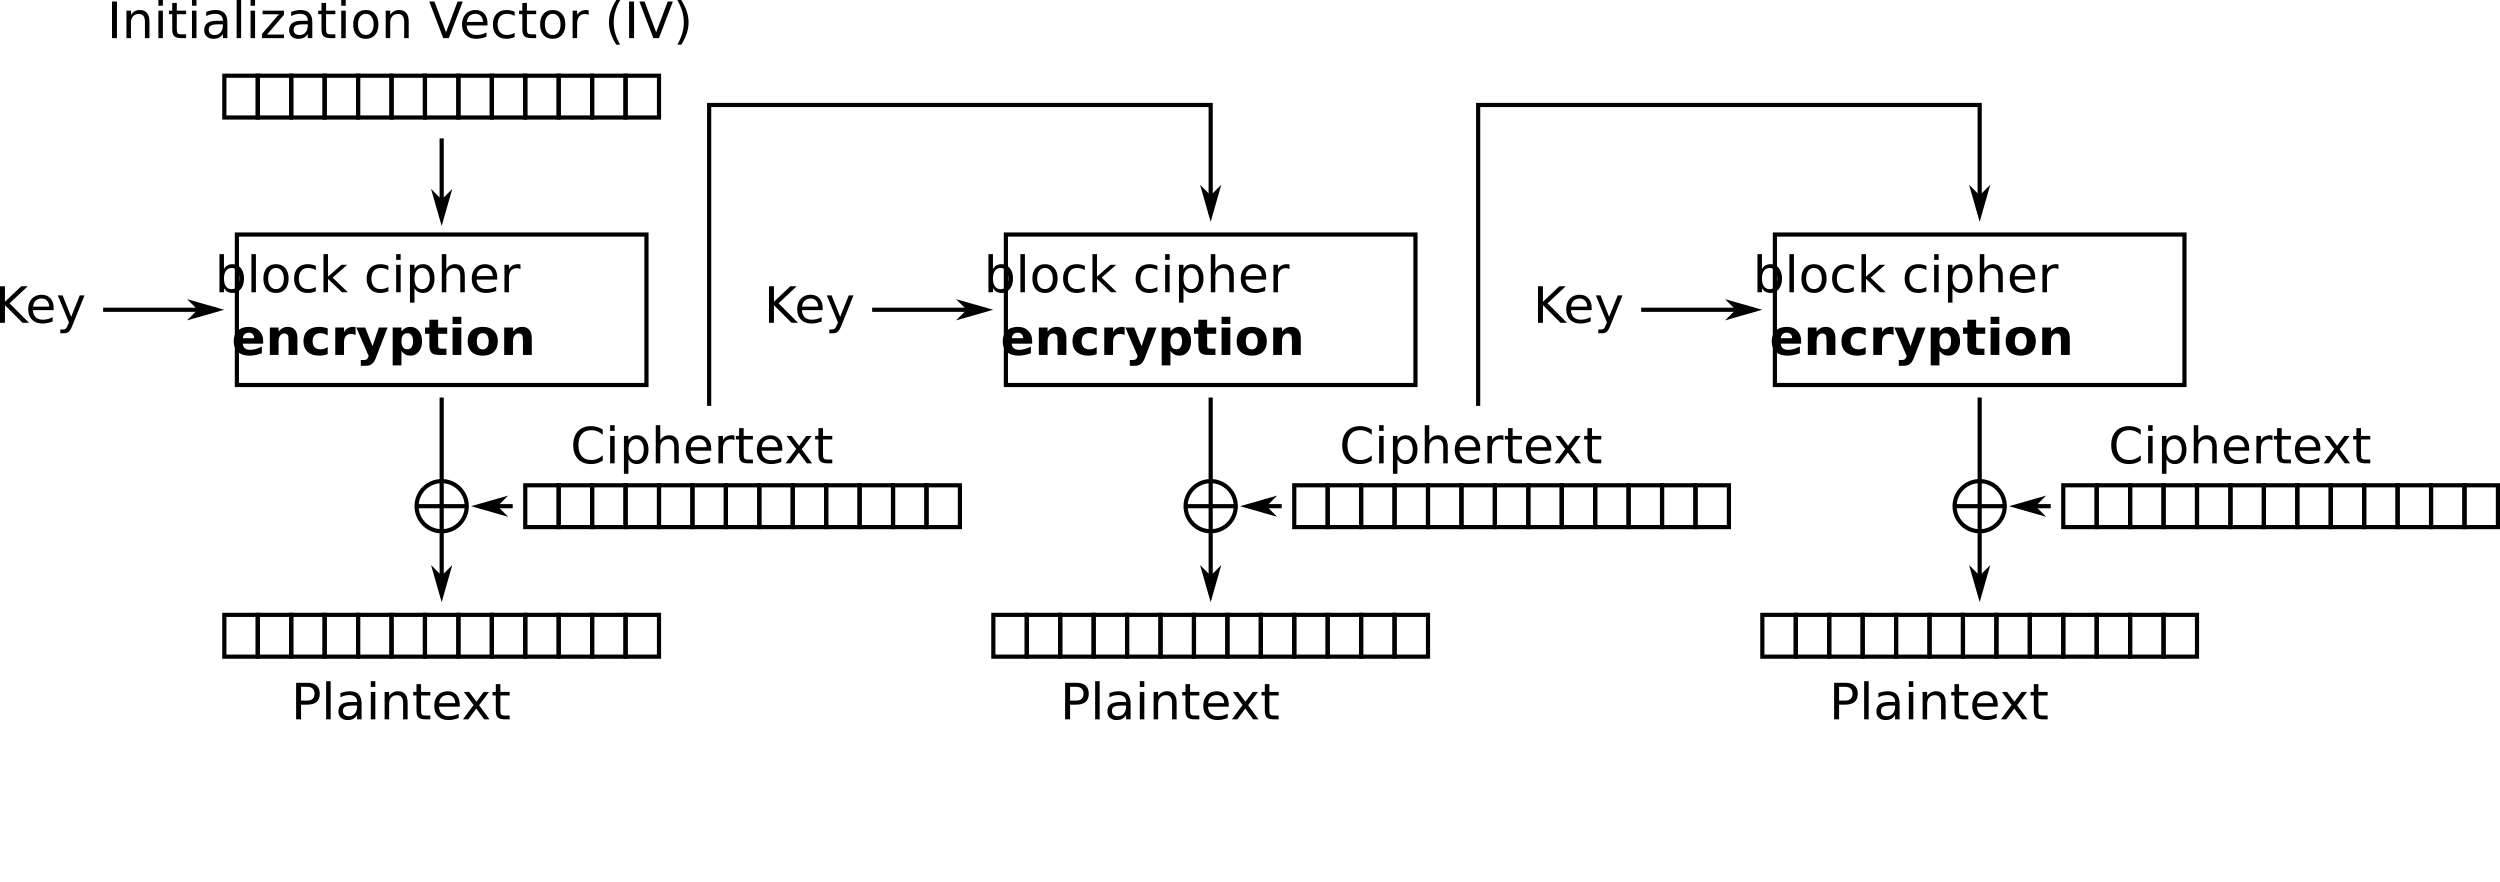
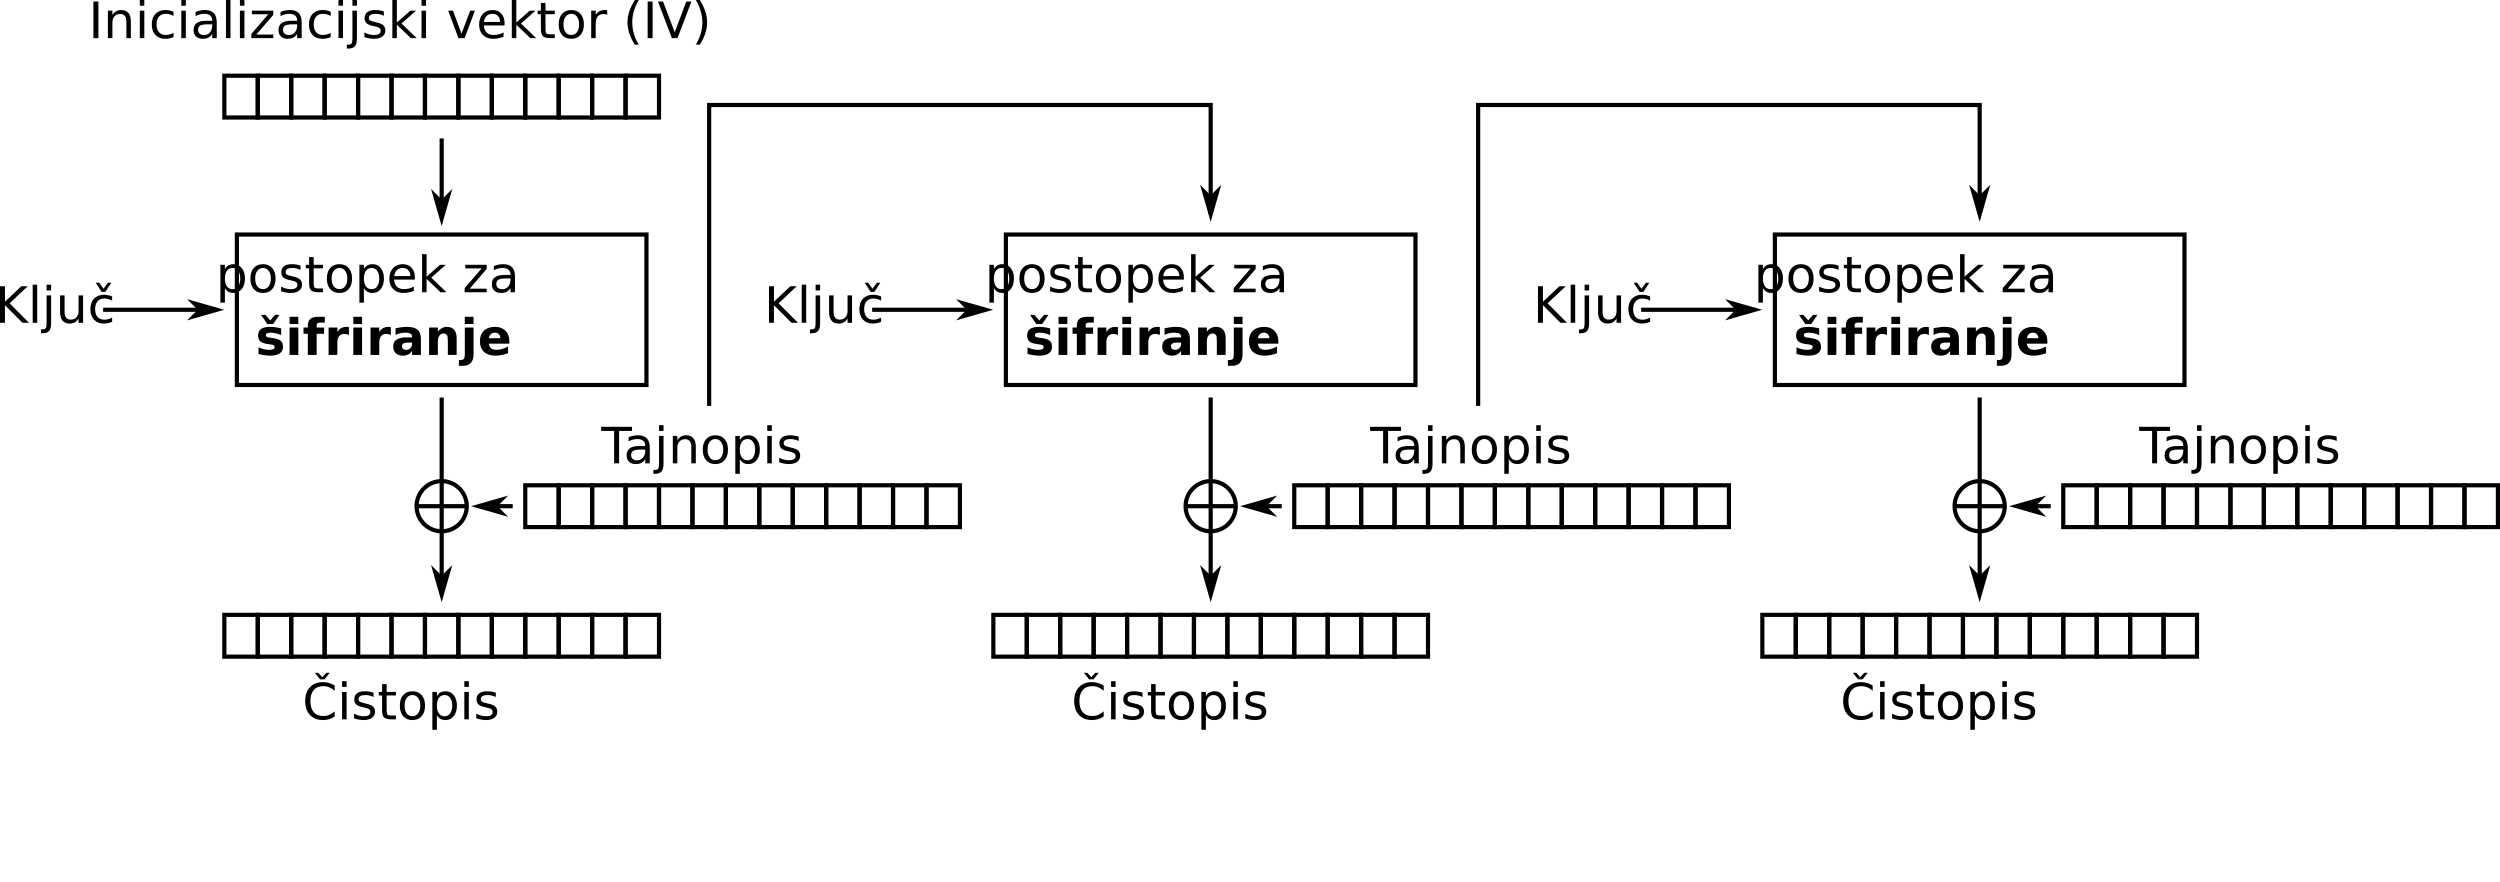
<svg xmlns="http://www.w3.org/2000/svg" width="598.179" height="210.945" id="svg2" version="1.1">
  <defs id="defs4">
    <marker orient="auto" refY="0" refX="0" id="Arrow1Mend" style="overflow:visible">
      <path id="path4488" d="M 0,0 5,-5 -12.5,0 5,5 0,0 Z" style="fill-rule:evenodd;stroke:#000000;stroke-width:1pt" transform="matrix(-0.4,0,0,-0.4,-4,0)" />
    </marker>
    <marker orient="auto" refY="0" refX="0" id="marker11421" style="overflow:visible">
      <path id="path11423" d="M 0,0 5,-5 -12.5,0 5,5 0,0 Z" style="fill-rule:evenodd;stroke:#000000;stroke-width:1pt" transform="matrix(-0.4,0,0,-0.4,-4,0)" />
    </marker>
    <marker orient="auto" refY="0" refX="0" id="marker16569" style="overflow:visible">
      <path id="path16571" d="M 0,0 5,-5 -12.5,0 5,5 0,0 Z" style="fill-rule:evenodd;stroke:#000000;stroke-width:1pt" transform="matrix(-0.4,0,0,-0.4,-4,0)" />
    </marker>
  </defs>
  <g id="layer2" style="display:inline" transform="translate(-0.8207626,-18.38281)">
    <g id="g3514" transform="translate(-32,-6)">
      <text id="text3216" y="904.673" x="137.961" style="font-style:normal;font-variant:normal;font-weight:normal;font-stretch:normal;font-size:12px;line-height:125%;font-family:'DejaVu Sans';-inkscape-font-specification:'DejaVu Sans';text-align:center;letter-spacing:0px;word-spacing:0px;writing-mode:lr-tb;text-anchor:middle;fill:#000000;fill-opacity:1;stroke:none" xml:space="preserve" transform="translate(0,-810.3622)">
-         <tspan y="904.673" x="137.961" id="tspan3218">block cipher</tspan>
-         <tspan id="tspan3220" y="919.673" x="137.961" style="font-weight:bold">encryption</tspan>
+         <tspan y="904.673" x="137.961" id="tspan3218">postopek za</tspan>
+         <tspan id="tspan3220" y="919.673" x="137.961" style="font-weight:bold">šifriranje</tspan>
      </text>
      <rect y="80.5" x="89.5" height="36" width="98" id="rect3214" style="fill:none;stroke:#000000;stroke-width:1;stroke-linecap:square;stroke-miterlimit:4;stroke-dasharray:none;stroke-dashoffset:0;stroke-opacity:1" />
    </g>
    <g id="g3496" transform="translate(-34,-12)">
      <rect y="48.5" x="88.5" height="10" width="8" id="rect3222" style="fill:none;stroke:#000000;stroke-width:1;stroke-linecap:square;stroke-miterlimit:4;stroke-dasharray:none;stroke-dashoffset:0;stroke-opacity:1" />
      <rect y="48.5" x="96.5" height="10" width="8" id="rect3222-4" style="fill:none;stroke:#000000;stroke-width:1;stroke-linecap:square;stroke-miterlimit:4;stroke-dasharray:none;stroke-dashoffset:0;stroke-opacity:1" />
      <rect y="48.5" x="104.5" height="10" width="8" id="rect3222-4-8" style="fill:none;stroke:#000000;stroke-width:1;stroke-linecap:square;stroke-miterlimit:4;stroke-dasharray:none;stroke-dashoffset:0;stroke-opacity:1" />
      <rect y="48.5" x="112.5" height="10" width="8" id="rect3222-4-8-5" style="fill:none;stroke:#000000;stroke-width:1;stroke-linecap:square;stroke-miterlimit:4;stroke-dasharray:none;stroke-dashoffset:0;stroke-opacity:1" />
      <rect y="48.5" x="120.5" height="10" width="8" id="rect3222-4-8-5-6" style="fill:none;stroke:#000000;stroke-width:1;stroke-linecap:square;stroke-miterlimit:4;stroke-dasharray:none;stroke-dashoffset:0;stroke-opacity:1" />
      <rect y="48.5" x="128.5" height="10" width="8" id="rect3222-4-8-5-6-0" style="fill:none;stroke:#000000;stroke-width:1;stroke-linecap:square;stroke-miterlimit:4;stroke-dasharray:none;stroke-dashoffset:0;stroke-opacity:1" />
      <rect y="48.5" x="136.5" height="10" width="8" id="rect3222-4-8-5-6-0-9" style="fill:none;stroke:#000000;stroke-width:1;stroke-linecap:square;stroke-miterlimit:4;stroke-dasharray:none;stroke-dashoffset:0;stroke-opacity:1" />
      <rect y="48.5" x="144.5" height="10" width="8" id="rect3222-4-8-5-6-0-9-3" style="fill:none;stroke:#000000;stroke-width:1;stroke-linecap:square;stroke-miterlimit:4;stroke-dasharray:none;stroke-dashoffset:0;stroke-opacity:1" />
      <rect y="48.5" x="152.5" height="10" width="8" id="rect3222-4-8-5-6-0-9-3-3" style="fill:none;stroke:#000000;stroke-width:1;stroke-linecap:square;stroke-miterlimit:4;stroke-dasharray:none;stroke-dashoffset:0;stroke-opacity:1" />
      <rect y="48.5" x="160.5" height="10" width="8" id="rect3222-4-8-5-6-0-9-3-3-6" style="fill:none;stroke:#000000;stroke-width:1;stroke-linecap:square;stroke-miterlimit:4;stroke-dasharray:none;stroke-dashoffset:0;stroke-opacity:1" />
      <rect y="48.5" x="168.5" height="10" width="8" id="rect3222-4-8-5-6-0-9-3-3-6-5" style="fill:none;stroke:#000000;stroke-width:1;stroke-linecap:square;stroke-miterlimit:4;stroke-dasharray:none;stroke-dashoffset:0;stroke-opacity:1" />
      <rect y="48.5" x="176.5" height="10" width="8" id="rect3222-4-8-5-6-0-9-3-3-6-5-0" style="fill:none;stroke:#000000;stroke-width:1;stroke-linecap:square;stroke-miterlimit:4;stroke-dasharray:none;stroke-dashoffset:0;stroke-opacity:1" />
      <rect y="48.5" x="184.5" height="10" width="8" id="rect3222-4-8-5-6-0-9-3-3-6-5-0-7" style="fill:none;stroke:#000000;stroke-width:1;stroke-linecap:square;stroke-miterlimit:4;stroke-dasharray:none;stroke-dashoffset:0;stroke-opacity:1" />
    </g>
    <text xml:space="preserve" style="font-style:normal;font-variant:normal;font-weight:normal;font-stretch:normal;font-size:12px;line-height:125%;font-family:'DejaVu Sans';-inkscape-font-specification:Sans;text-align:start;letter-spacing:0px;word-spacing:0px;text-anchor:start;fill:#000000;fill-opacity:1;stroke:none" x="-0.357" y="95.626" id="text3562">
-       <tspan id="tspan3564" x="-0.357" y="95.626">Key</tspan>
+       <tspan id="tspan3564" x="-0.357" y="95.626">Ključ</tspan>
    </text>
    <g id="g3496-2-8" transform="translate(-34,117)">
      <rect y="48.5" x="88.5" height="10" width="8" id="rect3222-7-1" style="fill:none;stroke:#000000;stroke-width:1;stroke-linecap:square;stroke-miterlimit:4;stroke-dasharray:none;stroke-dashoffset:0;stroke-opacity:1" />
      <rect y="48.5" x="96.5" height="10" width="8" id="rect3222-4-9-7" style="fill:none;stroke:#000000;stroke-width:1;stroke-linecap:square;stroke-miterlimit:4;stroke-dasharray:none;stroke-dashoffset:0;stroke-opacity:1" />
      <rect y="48.5" x="104.5" height="10" width="8" id="rect3222-4-8-7-3" style="fill:none;stroke:#000000;stroke-width:1;stroke-linecap:square;stroke-miterlimit:4;stroke-dasharray:none;stroke-dashoffset:0;stroke-opacity:1" />
      <rect y="48.5" x="112.5" height="10" width="8" id="rect3222-4-8-5-61-8" style="fill:none;stroke:#000000;stroke-width:1;stroke-linecap:square;stroke-miterlimit:4;stroke-dasharray:none;stroke-dashoffset:0;stroke-opacity:1" />
      <rect y="48.5" x="120.5" height="10" width="8" id="rect3222-4-8-5-6-4-0" style="fill:none;stroke:#000000;stroke-width:1;stroke-linecap:square;stroke-miterlimit:4;stroke-dasharray:none;stroke-dashoffset:0;stroke-opacity:1" />
      <rect y="48.5" x="128.5" height="10" width="8" id="rect3222-4-8-5-6-0-0-4" style="fill:none;stroke:#000000;stroke-width:1;stroke-linecap:square;stroke-miterlimit:4;stroke-dasharray:none;stroke-dashoffset:0;stroke-opacity:1" />
      <rect y="48.5" x="136.5" height="10" width="8" id="rect3222-4-8-5-6-0-9-4-1" style="fill:none;stroke:#000000;stroke-width:1;stroke-linecap:square;stroke-miterlimit:4;stroke-dasharray:none;stroke-dashoffset:0;stroke-opacity:1" />
      <rect y="48.5" x="144.5" height="10" width="8" id="rect3222-4-8-5-6-0-9-3-0-3" style="fill:none;stroke:#000000;stroke-width:1;stroke-linecap:square;stroke-miterlimit:4;stroke-dasharray:none;stroke-dashoffset:0;stroke-opacity:1" />
      <rect y="48.5" x="152.5" height="10" width="8" id="rect3222-4-8-5-6-0-9-3-3-4-0" style="fill:none;stroke:#000000;stroke-width:1;stroke-linecap:square;stroke-miterlimit:4;stroke-dasharray:none;stroke-dashoffset:0;stroke-opacity:1" />
      <rect y="48.5" x="160.5" height="10" width="8" id="rect3222-4-8-5-6-0-9-3-3-6-9-6" style="fill:none;stroke:#000000;stroke-width:1;stroke-linecap:square;stroke-miterlimit:4;stroke-dasharray:none;stroke-dashoffset:0;stroke-opacity:1" />
      <rect y="48.5" x="168.5" height="10" width="8" id="rect3222-4-8-5-6-0-9-3-3-6-5-8-5" style="fill:none;stroke:#000000;stroke-width:1;stroke-linecap:square;stroke-miterlimit:4;stroke-dasharray:none;stroke-dashoffset:0;stroke-opacity:1" />
      <rect y="48.5" x="176.5" height="10" width="8" id="rect3222-4-8-5-6-0-9-3-3-6-5-0-5-9" style="fill:none;stroke:#000000;stroke-width:1;stroke-linecap:square;stroke-miterlimit:4;stroke-dasharray:none;stroke-dashoffset:0;stroke-opacity:1" />
      <rect y="48.5" x="184.5" height="10" width="8" id="rect3222-4-8-5-6-0-9-3-3-6-5-0-7-7-9" style="fill:none;stroke:#000000;stroke-width:1;stroke-linecap:square;stroke-miterlimit:4;stroke-dasharray:none;stroke-dashoffset:0;stroke-opacity:1" />
    </g>
    <text xml:space="preserve" style="font-style:normal;font-variant:normal;font-weight:normal;font-stretch:normal;font-size:12px;line-height:125%;font-family:'DejaVu Sans';-inkscape-font-specification:Sans;text-align:start;letter-spacing:0px;word-spacing:0px;text-anchor:start;fill:#000000;fill-opacity:1;stroke:none" x="106.31" y="190.5" id="text3566-6">
-       <tspan id="tspan3568-9" x="106.31" y="190.5" style="text-align:center;text-anchor:middle">Plaintext</tspan>
+       <tspan id="tspan3568-9" x="106.31" y="190.5" style="text-align:center;text-anchor:middle">Čistopis</tspan>
    </text>
    <path style="fill:none;stroke:#000000;stroke-width:1px;stroke-linecap:butt;stroke-linejoin:miter;stroke-opacity:1;marker-end:url(#Arrow1Mend)" d="m 106.5,113.5 0,47" id="path3705" />
    <path style="fill:none;stroke:#000000;stroke-width:1px;stroke-linecap:butt;stroke-linejoin:miter;stroke-opacity:1;marker-end:url(#Arrow1Mend)" d="m 25.5,92.5 27,0" id="path4919" />
    <path style="fill:none;stroke:#000000;stroke-width:1px;stroke-linecap:butt;stroke-linejoin:miter;stroke-opacity:1;marker-end:url(#Arrow1Mend)" d="m 106.5,51.5 0,19" id="path5103" />
    <text xml:space="preserve" style="font-style:normal;font-variant:normal;font-weight:normal;font-stretch:normal;font-size:12px;line-height:125%;font-family:'DejaVu Sans';-inkscape-font-specification:'DejaVu Sans';text-align:center;letter-spacing:0px;word-spacing:0px;writing-mode:lr-tb;text-anchor:middle;display:inline;fill:#000000;fill-opacity:1;stroke:none" x="106.058" y="27.5" id="text3520-1-3">
-       <tspan x="106.058" y="27.5" id="tspan3528-0-6" style="font-style:normal;font-variant:normal;font-weight:normal;font-stretch:normal;font-size:12px;line-height:125%;font-family:'DejaVu Sans';-inkscape-font-specification:'DejaVu Sans';text-align:center;writing-mode:lr-tb;text-anchor:middle">Initialization Vector (IV)</tspan>
+       <tspan x="106.058" y="27.5" id="tspan3528-0-6" style="font-style:normal;font-variant:normal;font-weight:normal;font-stretch:normal;font-size:12px;line-height:125%;font-family:'DejaVu Sans';-inkscape-font-specification:'DejaVu Sans';text-align:center;writing-mode:lr-tb;text-anchor:middle">Inicializacijski vektor (IV)</tspan>
    </text>
    <g transform="translate(-32,6)" style="display:inline" id="g5291">
      <circle transform="translate(-2,0)" id="path5287" style="fill:none;stroke:#000000;stroke-width:1;stroke-linecap:square;stroke-miterlimit:4;stroke-dasharray:none;stroke-dashoffset:0;stroke-opacity:1" cx="140.5" cy="133.5" r="6" />
      <path id="path5289" d="m 132.5,133.5 12,0" style="fill:none;stroke:#000000;stroke-width:1px;stroke-linecap:butt;stroke-linejoin:miter;stroke-opacity:1" />
    </g>
    <path style="fill:none;stroke:#000000;stroke-width:1px;stroke-linecap:butt;stroke-linejoin:miter;stroke-opacity:1;marker-end:url(#marker11421)" d="m 170.5,115.5 0,-72 120,0 0,26" id="path12496" />
    <g style="display:inline" id="g3514-7" transform="translate(152,-6.000002)">
      <text id="text3216-5" y="904.673" x="137.961" style="font-style:normal;font-variant:normal;font-weight:normal;font-stretch:normal;font-size:12px;line-height:125%;font-family:'DejaVu Sans';-inkscape-font-specification:'DejaVu Sans';text-align:center;letter-spacing:0px;word-spacing:0px;writing-mode:lr-tb;text-anchor:middle;fill:#000000;fill-opacity:1;stroke:none" xml:space="preserve" transform="translate(0,-810.3622)">
-         <tspan y="904.673" x="137.961" id="tspan3218-3">block cipher</tspan>
-         <tspan id="tspan3220-8" y="919.673" x="137.961" style="font-weight:bold">encryption</tspan>
+         <tspan y="904.673" x="137.961" id="tspan3218-3">postopek za</tspan>
+         <tspan id="tspan3220-8" y="919.673" x="137.961" style="font-weight:bold">šifriranje</tspan>
      </text>
      <rect y="80.5" x="89.5" height="36" width="98" id="rect3214-8" style="fill:none;stroke:#000000;stroke-width:1;stroke-linecap:square;stroke-miterlimit:4;stroke-dasharray:none;stroke-dashoffset:0;stroke-opacity:1" />
    </g>
    <text xml:space="preserve" style="font-style:normal;font-variant:normal;font-weight:normal;font-stretch:normal;font-size:12px;line-height:125%;font-family:'DejaVu Sans';-inkscape-font-specification:Sans;text-align:start;letter-spacing:0px;word-spacing:0px;text-anchor:start;display:inline;fill:#000000;fill-opacity:1;stroke:none" x="183.643" y="95.626" id="text3562-8">
-       <tspan id="tspan3564-0" x="183.643" y="95.626">Key</tspan>
+       <tspan id="tspan3564-0" x="183.643" y="95.626">Ključ</tspan>
    </text>
    <g style="display:inline" id="g3496-2-8-6" transform="translate(150,117)">
      <rect y="48.5" x="88.5" height="10" width="8" id="rect3222-7-1-2" style="fill:none;stroke:#000000;stroke-width:1;stroke-linecap:square;stroke-miterlimit:4;stroke-dasharray:none;stroke-dashoffset:0;stroke-opacity:1" />
      <rect y="48.5" x="96.5" height="10" width="8" id="rect3222-4-9-7-9" style="fill:none;stroke:#000000;stroke-width:1;stroke-linecap:square;stroke-miterlimit:4;stroke-dasharray:none;stroke-dashoffset:0;stroke-opacity:1" />
      <rect y="48.5" x="104.5" height="10" width="8" id="rect3222-4-8-7-3-3" style="fill:none;stroke:#000000;stroke-width:1;stroke-linecap:square;stroke-miterlimit:4;stroke-dasharray:none;stroke-dashoffset:0;stroke-opacity:1" />
      <rect y="48.5" x="112.5" height="10" width="8" id="rect3222-4-8-5-61-8-9" style="fill:none;stroke:#000000;stroke-width:1;stroke-linecap:square;stroke-miterlimit:4;stroke-dasharray:none;stroke-dashoffset:0;stroke-opacity:1" />
      <rect y="48.5" x="120.5" height="10" width="8" id="rect3222-4-8-5-6-4-0-3" style="fill:none;stroke:#000000;stroke-width:1;stroke-linecap:square;stroke-miterlimit:4;stroke-dasharray:none;stroke-dashoffset:0;stroke-opacity:1" />
      <rect y="48.5" x="128.5" height="10" width="8" id="rect3222-4-8-5-6-0-0-4-5" style="fill:none;stroke:#000000;stroke-width:1;stroke-linecap:square;stroke-miterlimit:4;stroke-dasharray:none;stroke-dashoffset:0;stroke-opacity:1" />
      <rect y="48.5" x="136.5" height="10" width="8" id="rect3222-4-8-5-6-0-9-4-1-0" style="fill:none;stroke:#000000;stroke-width:1;stroke-linecap:square;stroke-miterlimit:4;stroke-dasharray:none;stroke-dashoffset:0;stroke-opacity:1" />
      <rect y="48.5" x="144.5" height="10" width="8" id="rect3222-4-8-5-6-0-9-3-0-3-4" style="fill:none;stroke:#000000;stroke-width:1;stroke-linecap:square;stroke-miterlimit:4;stroke-dasharray:none;stroke-dashoffset:0;stroke-opacity:1" />
      <rect y="48.5" x="152.5" height="10" width="8" id="rect3222-4-8-5-6-0-9-3-3-4-0-4" style="fill:none;stroke:#000000;stroke-width:1;stroke-linecap:square;stroke-miterlimit:4;stroke-dasharray:none;stroke-dashoffset:0;stroke-opacity:1" />
      <rect y="48.5" x="160.5" height="10" width="8" id="rect3222-4-8-5-6-0-9-3-3-6-9-6-7" style="fill:none;stroke:#000000;stroke-width:1;stroke-linecap:square;stroke-miterlimit:4;stroke-dasharray:none;stroke-dashoffset:0;stroke-opacity:1" />
      <rect y="48.5" x="168.5" height="10" width="8" id="rect3222-4-8-5-6-0-9-3-3-6-5-8-5-9" style="fill:none;stroke:#000000;stroke-width:1;stroke-linecap:square;stroke-miterlimit:4;stroke-dasharray:none;stroke-dashoffset:0;stroke-opacity:1" />
      <rect y="48.5" x="176.5" height="10" width="8" id="rect3222-4-8-5-6-0-9-3-3-6-5-0-5-9-2" style="fill:none;stroke:#000000;stroke-width:1;stroke-linecap:square;stroke-miterlimit:4;stroke-dasharray:none;stroke-dashoffset:0;stroke-opacity:1" />
      <rect y="48.5" x="184.5" height="10" width="8" id="rect3222-4-8-5-6-0-9-3-3-6-5-0-7-7-9-6" style="fill:none;stroke:#000000;stroke-width:1;stroke-linecap:square;stroke-miterlimit:4;stroke-dasharray:none;stroke-dashoffset:0;stroke-opacity:1" />
    </g>
    <text xml:space="preserve" style="font-style:normal;font-variant:normal;font-weight:normal;font-stretch:normal;font-size:12px;line-height:125%;font-family:'DejaVu Sans';-inkscape-font-specification:Sans;text-align:start;letter-spacing:0px;word-spacing:0px;text-anchor:start;display:inline;fill:#000000;fill-opacity:1;stroke:none" x="290.31" y="190.5" id="text3566-6-0">
-       <tspan id="tspan3568-9-6" x="290.31" y="190.5" style="text-align:center;text-anchor:middle">Plaintext</tspan>
+       <tspan id="tspan3568-9-6" x="290.31" y="190.5" style="text-align:center;text-anchor:middle">Čistopis</tspan>
    </text>
    <path style="display:inline;fill:none;stroke:#000000;stroke-width:1px;stroke-linecap:butt;stroke-linejoin:miter;stroke-opacity:1;marker-end:url(#Arrow1Mend)" d="m 290.5,113.5 0,47" id="path3705-1" />
    <path style="display:inline;fill:none;stroke:#000000;stroke-width:1px;stroke-linecap:butt;stroke-linejoin:miter;stroke-opacity:1;marker-end:url(#Arrow1Mend)" d="m 209.5,92.5 27,0" id="path4919-4" />
    <g style="display:inline" id="g3514-7-6" transform="translate(336,-6.000003)">
      <text id="text3216-5-0" y="904.673" x="137.961" style="font-style:normal;font-variant:normal;font-weight:normal;font-stretch:normal;font-size:12px;line-height:125%;font-family:'DejaVu Sans';-inkscape-font-specification:'DejaVu Sans';text-align:center;letter-spacing:0px;word-spacing:0px;writing-mode:lr-tb;text-anchor:middle;fill:#000000;fill-opacity:1;stroke:none" xml:space="preserve" transform="translate(0,-810.3622)">
-         <tspan y="904.673" x="137.961" id="tspan3218-3-6">block cipher</tspan>
-         <tspan id="tspan3220-8-8" y="919.673" x="137.961" style="font-weight:bold">encryption</tspan>
+         <tspan y="904.673" x="137.961" id="tspan3218-3-6">postopek za</tspan>
+         <tspan id="tspan3220-8-8" y="919.673" x="137.961" style="font-weight:bold">šifriranje</tspan>
      </text>
      <rect y="80.5" x="89.5" height="36" width="98" id="rect3214-8-6" style="fill:none;stroke:#000000;stroke-width:1;stroke-linecap:square;stroke-miterlimit:4;stroke-dasharray:none;stroke-dashoffset:0;stroke-opacity:1" />
    </g>
    <text xml:space="preserve" style="font-style:normal;font-variant:normal;font-weight:normal;font-stretch:normal;font-size:12px;line-height:125%;font-family:'DejaVu Sans';-inkscape-font-specification:Sans;text-align:start;letter-spacing:0px;word-spacing:0px;text-anchor:start;display:inline;fill:#000000;fill-opacity:1;stroke:none" x="367.643" y="95.626" id="text3562-8-4">
-       <tspan id="tspan3564-0-9" x="367.643" y="95.626">Key</tspan>
+       <tspan id="tspan3564-0-9" x="367.643" y="95.626">Ključ</tspan>
    </text>
    <g style="display:inline" id="g3496-2-8-6-8" transform="translate(334,117)">
      <rect y="48.5" x="88.5" height="10" width="8" id="rect3222-7-1-2-6" style="fill:none;stroke:#000000;stroke-width:1;stroke-linecap:square;stroke-miterlimit:4;stroke-dasharray:none;stroke-dashoffset:0;stroke-opacity:1" />
      <rect y="48.5" x="96.5" height="10" width="8" id="rect3222-4-9-7-9-4" style="fill:none;stroke:#000000;stroke-width:1;stroke-linecap:square;stroke-miterlimit:4;stroke-dasharray:none;stroke-dashoffset:0;stroke-opacity:1" />
      <rect y="48.5" x="104.5" height="10" width="8" id="rect3222-4-8-7-3-3-3" style="fill:none;stroke:#000000;stroke-width:1;stroke-linecap:square;stroke-miterlimit:4;stroke-dasharray:none;stroke-dashoffset:0;stroke-opacity:1" />
      <rect y="48.5" x="112.5" height="10" width="8" id="rect3222-4-8-5-61-8-9-3" style="fill:none;stroke:#000000;stroke-width:1;stroke-linecap:square;stroke-miterlimit:4;stroke-dasharray:none;stroke-dashoffset:0;stroke-opacity:1" />
      <rect y="48.5" x="120.5" height="10" width="8" id="rect3222-4-8-5-6-4-0-3-8" style="fill:none;stroke:#000000;stroke-width:1;stroke-linecap:square;stroke-miterlimit:4;stroke-dasharray:none;stroke-dashoffset:0;stroke-opacity:1" />
      <rect y="48.5" x="128.5" height="10" width="8" id="rect3222-4-8-5-6-0-0-4-5-8" style="fill:none;stroke:#000000;stroke-width:1;stroke-linecap:square;stroke-miterlimit:4;stroke-dasharray:none;stroke-dashoffset:0;stroke-opacity:1" />
      <rect y="48.5" x="136.5" height="10" width="8" id="rect3222-4-8-5-6-0-9-4-1-0-8" style="fill:none;stroke:#000000;stroke-width:1;stroke-linecap:square;stroke-miterlimit:4;stroke-dasharray:none;stroke-dashoffset:0;stroke-opacity:1" />
      <rect y="48.5" x="144.5" height="10" width="8" id="rect3222-4-8-5-6-0-9-3-0-3-4-6" style="fill:none;stroke:#000000;stroke-width:1;stroke-linecap:square;stroke-miterlimit:4;stroke-dasharray:none;stroke-dashoffset:0;stroke-opacity:1" />
      <rect y="48.5" x="152.5" height="10" width="8" id="rect3222-4-8-5-6-0-9-3-3-4-0-4-3" style="fill:none;stroke:#000000;stroke-width:1;stroke-linecap:square;stroke-miterlimit:4;stroke-dasharray:none;stroke-dashoffset:0;stroke-opacity:1" />
      <rect y="48.5" x="160.5" height="10" width="8" id="rect3222-4-8-5-6-0-9-3-3-6-9-6-7-6" style="fill:none;stroke:#000000;stroke-width:1;stroke-linecap:square;stroke-miterlimit:4;stroke-dasharray:none;stroke-dashoffset:0;stroke-opacity:1" />
      <rect y="48.5" x="168.5" height="10" width="8" id="rect3222-4-8-5-6-0-9-3-3-6-5-8-5-9-8" style="fill:none;stroke:#000000;stroke-width:1;stroke-linecap:square;stroke-miterlimit:4;stroke-dasharray:none;stroke-dashoffset:0;stroke-opacity:1" />
      <rect y="48.5" x="176.5" height="10" width="8" id="rect3222-4-8-5-6-0-9-3-3-6-5-0-5-9-2-0" style="fill:none;stroke:#000000;stroke-width:1;stroke-linecap:square;stroke-miterlimit:4;stroke-dasharray:none;stroke-dashoffset:0;stroke-opacity:1" />
      <rect y="48.5" x="184.5" height="10" width="8" id="rect3222-4-8-5-6-0-9-3-3-6-5-0-7-7-9-6-4" style="fill:none;stroke:#000000;stroke-width:1;stroke-linecap:square;stroke-miterlimit:4;stroke-dasharray:none;stroke-dashoffset:0;stroke-opacity:1" />
    </g>
    <text xml:space="preserve" style="font-style:normal;font-variant:normal;font-weight:normal;font-stretch:normal;font-size:12px;line-height:125%;font-family:'DejaVu Sans';-inkscape-font-specification:Sans;text-align:start;letter-spacing:0px;word-spacing:0px;text-anchor:start;display:inline;fill:#000000;fill-opacity:1;stroke:none" x="474.31" y="190.5" id="text3566-6-0-4">
-       <tspan id="tspan3568-9-6-2" x="474.31" y="190.5" style="text-align:center;text-anchor:middle">Plaintext</tspan>
+       <tspan id="tspan3568-9-6-2" x="474.31" y="190.5" style="text-align:center;text-anchor:middle">Čistopis</tspan>
    </text>
    <path style="display:inline;fill:none;stroke:#000000;stroke-width:1px;stroke-linecap:butt;stroke-linejoin:miter;stroke-opacity:1;marker-end:url(#Arrow1Mend)" d="m 474.5,113.5 0,47" id="path3705-1-5" />
    <path style="display:inline;fill:none;stroke:#000000;stroke-width:1px;stroke-linecap:butt;stroke-linejoin:miter;stroke-opacity:1;marker-end:url(#Arrow1Mend)" d="m 393.5,92.5 27,0" id="path4919-4-3" />
    <g transform="translate(152,6)" style="display:inline" id="g5291-9">
      <circle transform="translate(-2,0)" id="path5287-3" style="fill:none;stroke:#000000;stroke-width:1;stroke-linecap:square;stroke-miterlimit:4;stroke-dasharray:none;stroke-dashoffset:0;stroke-opacity:1" cx="140.5" cy="133.5" r="6" />
      <path id="path5289-7" d="m 132.5,133.5 12,0" style="fill:none;stroke:#000000;stroke-width:1px;stroke-linecap:butt;stroke-linejoin:miter;stroke-opacity:1" />
    </g>
    <g style="display:inline" id="g3496-4-8" transform="translate(38,86)">
      <rect y="48.5" x="88.5" height="10" width="8" id="rect3222-53-8" style="fill:none;stroke:#000000;stroke-width:1;stroke-linecap:square;stroke-miterlimit:4;stroke-dasharray:none;stroke-dashoffset:0;stroke-opacity:1" />
      <rect y="48.5" x="96.5" height="10" width="8" id="rect3222-4-1-0" style="fill:none;stroke:#000000;stroke-width:1;stroke-linecap:square;stroke-miterlimit:4;stroke-dasharray:none;stroke-dashoffset:0;stroke-opacity:1" />
      <rect y="48.5" x="104.5" height="10" width="8" id="rect3222-4-8-2-5" style="fill:none;stroke:#000000;stroke-width:1;stroke-linecap:square;stroke-miterlimit:4;stroke-dasharray:none;stroke-dashoffset:0;stroke-opacity:1" />
      <rect y="48.5" x="112.5" height="10" width="8" id="rect3222-4-8-5-4-4" style="fill:none;stroke:#000000;stroke-width:1;stroke-linecap:square;stroke-miterlimit:4;stroke-dasharray:none;stroke-dashoffset:0;stroke-opacity:1" />
      <rect y="48.5" x="120.5" height="10" width="8" id="rect3222-4-8-5-6-5-9" style="fill:none;stroke:#000000;stroke-width:1;stroke-linecap:square;stroke-miterlimit:4;stroke-dasharray:none;stroke-dashoffset:0;stroke-opacity:1" />
      <rect y="48.5" x="128.5" height="10" width="8" id="rect3222-4-8-5-6-0-3-6" style="fill:none;stroke:#000000;stroke-width:1;stroke-linecap:square;stroke-miterlimit:4;stroke-dasharray:none;stroke-dashoffset:0;stroke-opacity:1" />
      <rect y="48.5" x="136.5" height="10" width="8" id="rect3222-4-8-5-6-0-9-9-5" style="fill:none;stroke:#000000;stroke-width:1;stroke-linecap:square;stroke-miterlimit:4;stroke-dasharray:none;stroke-dashoffset:0;stroke-opacity:1" />
      <rect y="48.5" x="144.5" height="10" width="8" id="rect3222-4-8-5-6-0-9-3-30-6" style="fill:none;stroke:#000000;stroke-width:1;stroke-linecap:square;stroke-miterlimit:4;stroke-dasharray:none;stroke-dashoffset:0;stroke-opacity:1" />
      <rect y="48.5" x="152.5" height="10" width="8" id="rect3222-4-8-5-6-0-9-3-3-9-2" style="fill:none;stroke:#000000;stroke-width:1;stroke-linecap:square;stroke-miterlimit:4;stroke-dasharray:none;stroke-dashoffset:0;stroke-opacity:1" />
      <rect y="48.5" x="160.5" height="10" width="8" id="rect3222-4-8-5-6-0-9-3-3-6-8-9" style="fill:none;stroke:#000000;stroke-width:1;stroke-linecap:square;stroke-miterlimit:4;stroke-dasharray:none;stroke-dashoffset:0;stroke-opacity:1" />
      <rect y="48.5" x="168.5" height="10" width="8" id="rect3222-4-8-5-6-0-9-3-3-6-5-5-6" style="fill:none;stroke:#000000;stroke-width:1;stroke-linecap:square;stroke-miterlimit:4;stroke-dasharray:none;stroke-dashoffset:0;stroke-opacity:1" />
      <rect y="48.5" x="176.5" height="10" width="8" id="rect3222-4-8-5-6-0-9-3-3-6-5-0-9-2" style="fill:none;stroke:#000000;stroke-width:1;stroke-linecap:square;stroke-miterlimit:4;stroke-dasharray:none;stroke-dashoffset:0;stroke-opacity:1" />
      <rect y="48.5" x="184.5" height="10" width="8" id="rect3222-4-8-5-6-0-9-3-3-6-5-0-7-2-7" style="fill:none;stroke:#000000;stroke-width:1;stroke-linecap:square;stroke-miterlimit:4;stroke-dasharray:none;stroke-dashoffset:0;stroke-opacity:1" />
    </g>
    <text xml:space="preserve" style="font-style:normal;font-variant:normal;font-weight:normal;font-stretch:normal;font-size:12px;line-height:125%;font-family:'DejaVu Sans';-inkscape-font-specification:'DejaVu Sans';text-align:center;letter-spacing:0px;word-spacing:0px;writing-mode:lr-tb;text-anchor:middle;display:inline;fill:#000000;fill-opacity:1;stroke:none" x="178.31" y="129.25" id="text11634-4">
-       <tspan id="tspan11636-0" x="178.31" y="129.25">Ciphertext</tspan>
+       <tspan id="tspan11636-0" x="178.31" y="129.25">Tajnopis</tspan>
    </text>
    <g transform="translate(336,6)" style="display:inline" id="g5291-9-1">
      <circle transform="translate(-2,0)" id="path5287-3-5" style="fill:none;stroke:#000000;stroke-width:1;stroke-linecap:square;stroke-miterlimit:4;stroke-dasharray:none;stroke-dashoffset:0;stroke-opacity:1" cx="140.5" cy="133.5" r="6" />
      <path id="path5289-7-8" d="m 132.5,133.5 12,0" style="fill:none;stroke:#000000;stroke-width:1px;stroke-linecap:butt;stroke-linejoin:miter;stroke-opacity:1" />
    </g>
    <g style="display:inline" id="g3496-4-8-32" transform="translate(222,86)">
      <rect y="48.5" x="88.5" height="10" width="8" id="rect3222-53-8-46" style="fill:none;stroke:#000000;stroke-width:1;stroke-linecap:square;stroke-miterlimit:4;stroke-dasharray:none;stroke-dashoffset:0;stroke-opacity:1" />
      <rect y="48.5" x="96.5" height="10" width="8" id="rect3222-4-1-0-0" style="fill:none;stroke:#000000;stroke-width:1;stroke-linecap:square;stroke-miterlimit:4;stroke-dasharray:none;stroke-dashoffset:0;stroke-opacity:1" />
      <rect y="48.5" x="104.5" height="10" width="8" id="rect3222-4-8-2-5-4" style="fill:none;stroke:#000000;stroke-width:1;stroke-linecap:square;stroke-miterlimit:4;stroke-dasharray:none;stroke-dashoffset:0;stroke-opacity:1" />
      <rect y="48.5" x="112.5" height="10" width="8" id="rect3222-4-8-5-4-4-5" style="fill:none;stroke:#000000;stroke-width:1;stroke-linecap:square;stroke-miterlimit:4;stroke-dasharray:none;stroke-dashoffset:0;stroke-opacity:1" />
      <rect y="48.5" x="120.5" height="10" width="8" id="rect3222-4-8-5-6-5-9-1" style="fill:none;stroke:#000000;stroke-width:1;stroke-linecap:square;stroke-miterlimit:4;stroke-dasharray:none;stroke-dashoffset:0;stroke-opacity:1" />
      <rect y="48.5" x="128.5" height="10" width="8" id="rect3222-4-8-5-6-0-3-6-0" style="fill:none;stroke:#000000;stroke-width:1;stroke-linecap:square;stroke-miterlimit:4;stroke-dasharray:none;stroke-dashoffset:0;stroke-opacity:1" />
      <rect y="48.5" x="136.5" height="10" width="8" id="rect3222-4-8-5-6-0-9-9-5-9" style="fill:none;stroke:#000000;stroke-width:1;stroke-linecap:square;stroke-miterlimit:4;stroke-dasharray:none;stroke-dashoffset:0;stroke-opacity:1" />
      <rect y="48.5" x="144.5" height="10" width="8" id="rect3222-4-8-5-6-0-9-3-30-6-0" style="fill:none;stroke:#000000;stroke-width:1;stroke-linecap:square;stroke-miterlimit:4;stroke-dasharray:none;stroke-dashoffset:0;stroke-opacity:1" />
      <rect y="48.5" x="152.5" height="10" width="8" id="rect3222-4-8-5-6-0-9-3-3-9-2-7" style="fill:none;stroke:#000000;stroke-width:1;stroke-linecap:square;stroke-miterlimit:4;stroke-dasharray:none;stroke-dashoffset:0;stroke-opacity:1" />
      <rect y="48.5" x="160.5" height="10" width="8" id="rect3222-4-8-5-6-0-9-3-3-6-8-9-1" style="fill:none;stroke:#000000;stroke-width:1;stroke-linecap:square;stroke-miterlimit:4;stroke-dasharray:none;stroke-dashoffset:0;stroke-opacity:1" />
      <rect y="48.5" x="168.5" height="10" width="8" id="rect3222-4-8-5-6-0-9-3-3-6-5-5-6-4" style="fill:none;stroke:#000000;stroke-width:1;stroke-linecap:square;stroke-miterlimit:4;stroke-dasharray:none;stroke-dashoffset:0;stroke-opacity:1" />
      <rect y="48.5" x="176.5" height="10" width="8" id="rect3222-4-8-5-6-0-9-3-3-6-5-0-9-2-5" style="fill:none;stroke:#000000;stroke-width:1;stroke-linecap:square;stroke-miterlimit:4;stroke-dasharray:none;stroke-dashoffset:0;stroke-opacity:1" />
      <rect y="48.5" x="184.5" height="10" width="8" id="rect3222-4-8-5-6-0-9-3-3-6-5-0-7-2-7-4" style="fill:none;stroke:#000000;stroke-width:1;stroke-linecap:square;stroke-miterlimit:4;stroke-dasharray:none;stroke-dashoffset:0;stroke-opacity:1" />
    </g>
    <g style="display:inline" id="g3496-4-8-32-0" transform="translate(406,86)">
      <rect y="48.5" x="88.5" height="10" width="8" id="rect3222-53-8-46-7" style="fill:none;stroke:#000000;stroke-width:1;stroke-linecap:square;stroke-miterlimit:4;stroke-dasharray:none;stroke-dashoffset:0;stroke-opacity:1" />
      <rect y="48.5" x="96.5" height="10" width="8" id="rect3222-4-1-0-0-6" style="fill:none;stroke:#000000;stroke-width:1;stroke-linecap:square;stroke-miterlimit:4;stroke-dasharray:none;stroke-dashoffset:0;stroke-opacity:1" />
      <rect y="48.5" x="104.5" height="10" width="8" id="rect3222-4-8-2-5-4-0" style="fill:none;stroke:#000000;stroke-width:1;stroke-linecap:square;stroke-miterlimit:4;stroke-dasharray:none;stroke-dashoffset:0;stroke-opacity:1" />
      <rect y="48.5" x="112.5" height="10" width="8" id="rect3222-4-8-5-4-4-5-2" style="fill:none;stroke:#000000;stroke-width:1;stroke-linecap:square;stroke-miterlimit:4;stroke-dasharray:none;stroke-dashoffset:0;stroke-opacity:1" />
      <rect y="48.5" x="120.5" height="10" width="8" id="rect3222-4-8-5-6-5-9-1-4" style="fill:none;stroke:#000000;stroke-width:1;stroke-linecap:square;stroke-miterlimit:4;stroke-dasharray:none;stroke-dashoffset:0;stroke-opacity:1" />
      <rect y="48.5" x="128.5" height="10" width="8" id="rect3222-4-8-5-6-0-3-6-0-6" style="fill:none;stroke:#000000;stroke-width:1;stroke-linecap:square;stroke-miterlimit:4;stroke-dasharray:none;stroke-dashoffset:0;stroke-opacity:1" />
      <rect y="48.5" x="136.5" height="10" width="8" id="rect3222-4-8-5-6-0-9-9-5-9-3" style="fill:none;stroke:#000000;stroke-width:1;stroke-linecap:square;stroke-miterlimit:4;stroke-dasharray:none;stroke-dashoffset:0;stroke-opacity:1" />
      <rect y="48.5" x="144.5" height="10" width="8" id="rect3222-4-8-5-6-0-9-3-30-6-0-7" style="fill:none;stroke:#000000;stroke-width:1;stroke-linecap:square;stroke-miterlimit:4;stroke-dasharray:none;stroke-dashoffset:0;stroke-opacity:1" />
      <rect y="48.5" x="152.5" height="10" width="8" id="rect3222-4-8-5-6-0-9-3-3-9-2-7-1" style="fill:none;stroke:#000000;stroke-width:1;stroke-linecap:square;stroke-miterlimit:4;stroke-dasharray:none;stroke-dashoffset:0;stroke-opacity:1" />
      <rect y="48.5" x="160.5" height="10" width="8" id="rect3222-4-8-5-6-0-9-3-3-6-8-9-1-1" style="fill:none;stroke:#000000;stroke-width:1;stroke-linecap:square;stroke-miterlimit:4;stroke-dasharray:none;stroke-dashoffset:0;stroke-opacity:1" />
      <rect y="48.5" x="168.5" height="10" width="8" id="rect3222-4-8-5-6-0-9-3-3-6-5-5-6-4-3" style="fill:none;stroke:#000000;stroke-width:1;stroke-linecap:square;stroke-miterlimit:4;stroke-dasharray:none;stroke-dashoffset:0;stroke-opacity:1" />
      <rect y="48.5" x="176.5" height="10" width="8" id="rect3222-4-8-5-6-0-9-3-3-6-5-0-9-2-5-5" style="fill:none;stroke:#000000;stroke-width:1;stroke-linecap:square;stroke-miterlimit:4;stroke-dasharray:none;stroke-dashoffset:0;stroke-opacity:1" />
      <rect y="48.5" x="184.5" height="10" width="8" id="rect3222-4-8-5-6-0-9-3-3-6-5-0-7-2-7-4-7" style="fill:none;stroke:#000000;stroke-width:1;stroke-linecap:square;stroke-miterlimit:4;stroke-dasharray:none;stroke-dashoffset:0;stroke-opacity:1" />
    </g>
    <text xml:space="preserve" style="font-style:normal;font-variant:normal;font-weight:normal;font-stretch:normal;font-size:12px;line-height:125%;font-family:'DejaVu Sans';-inkscape-font-specification:'DejaVu Sans';text-align:center;letter-spacing:0px;word-spacing:0px;writing-mode:lr-tb;text-anchor:middle;display:inline;fill:#000000;fill-opacity:1;stroke:none" x="362.31" y="129.25" id="text11634-4-2">
-       <tspan id="tspan11636-0-6" x="362.31" y="129.25">Ciphertext</tspan>
+       <tspan id="tspan11636-0-6" x="362.31" y="129.25">Tajnopis</tspan>
    </text>
    <text xml:space="preserve" style="font-style:normal;font-variant:normal;font-weight:normal;font-stretch:normal;font-size:12px;line-height:125%;font-family:'DejaVu Sans';-inkscape-font-specification:'DejaVu Sans';text-align:center;letter-spacing:0px;word-spacing:0px;writing-mode:lr-tb;text-anchor:middle;display:inline;fill:#000000;fill-opacity:1;stroke:none" x="546.31" y="129.25" id="text11634-4-2-9">
-       <tspan id="tspan11636-0-6-4" x="546.31" y="129.25">Ciphertext</tspan>
+       <tspan id="tspan11636-0-6-4" x="546.31" y="129.25">Tajnopis</tspan>
    </text>
    <path style="fill:none;stroke:#000000;stroke-width:1px;stroke-linecap:butt;stroke-linejoin:miter;stroke-opacity:1;marker-end:url(#marker16569)" d="m 123.5,139.5 -8,0" id="path16961" />
    <path style="display:inline;fill:none;stroke:#000000;stroke-width:1px;stroke-linecap:butt;stroke-linejoin:miter;stroke-opacity:1;marker-end:url(#marker16569)" d="m 307.5,139.5 -8,0" id="path16961-1" />
    <path style="display:inline;fill:none;stroke:#000000;stroke-width:1px;stroke-linecap:butt;stroke-linejoin:miter;stroke-opacity:1;marker-end:url(#marker16569)" d="m 491.5,139.5 -8,0" id="path16961-1-9" />
    <path style="display:inline;fill:none;stroke:#000000;stroke-width:1px;stroke-linecap:butt;stroke-linejoin:miter;stroke-opacity:1;marker-end:url(#marker11421)" d="m 354.5,115.5 0,-72 120,0 0,26" id="path12496-0" />
  </g>
</svg>
